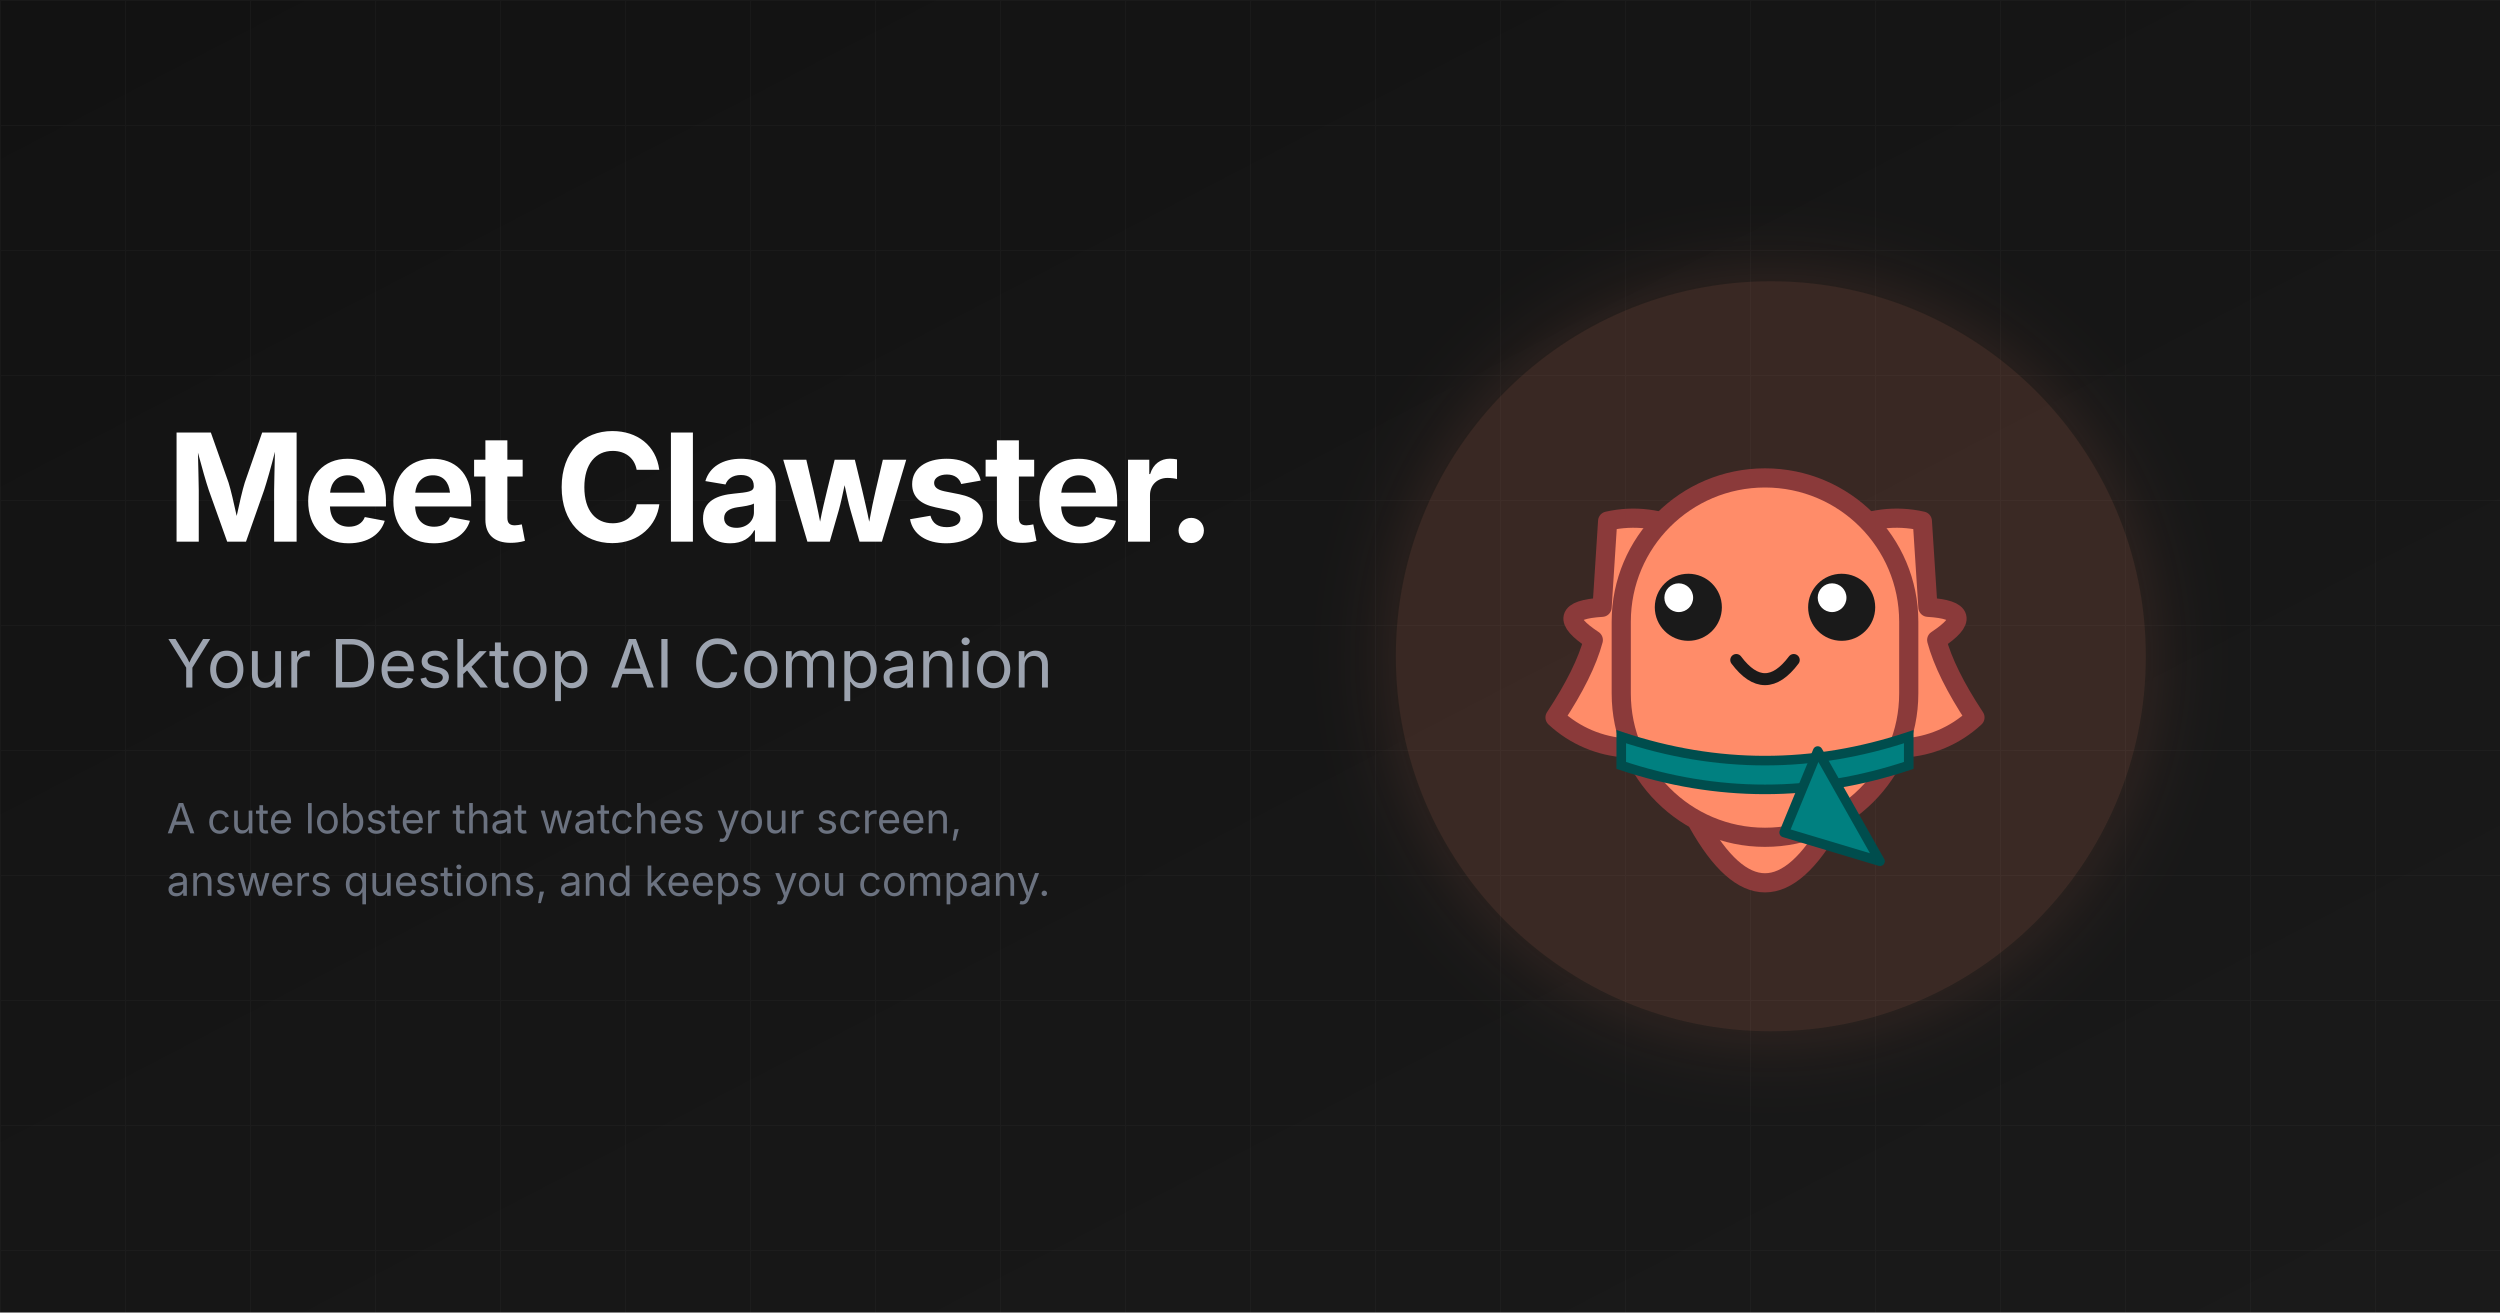
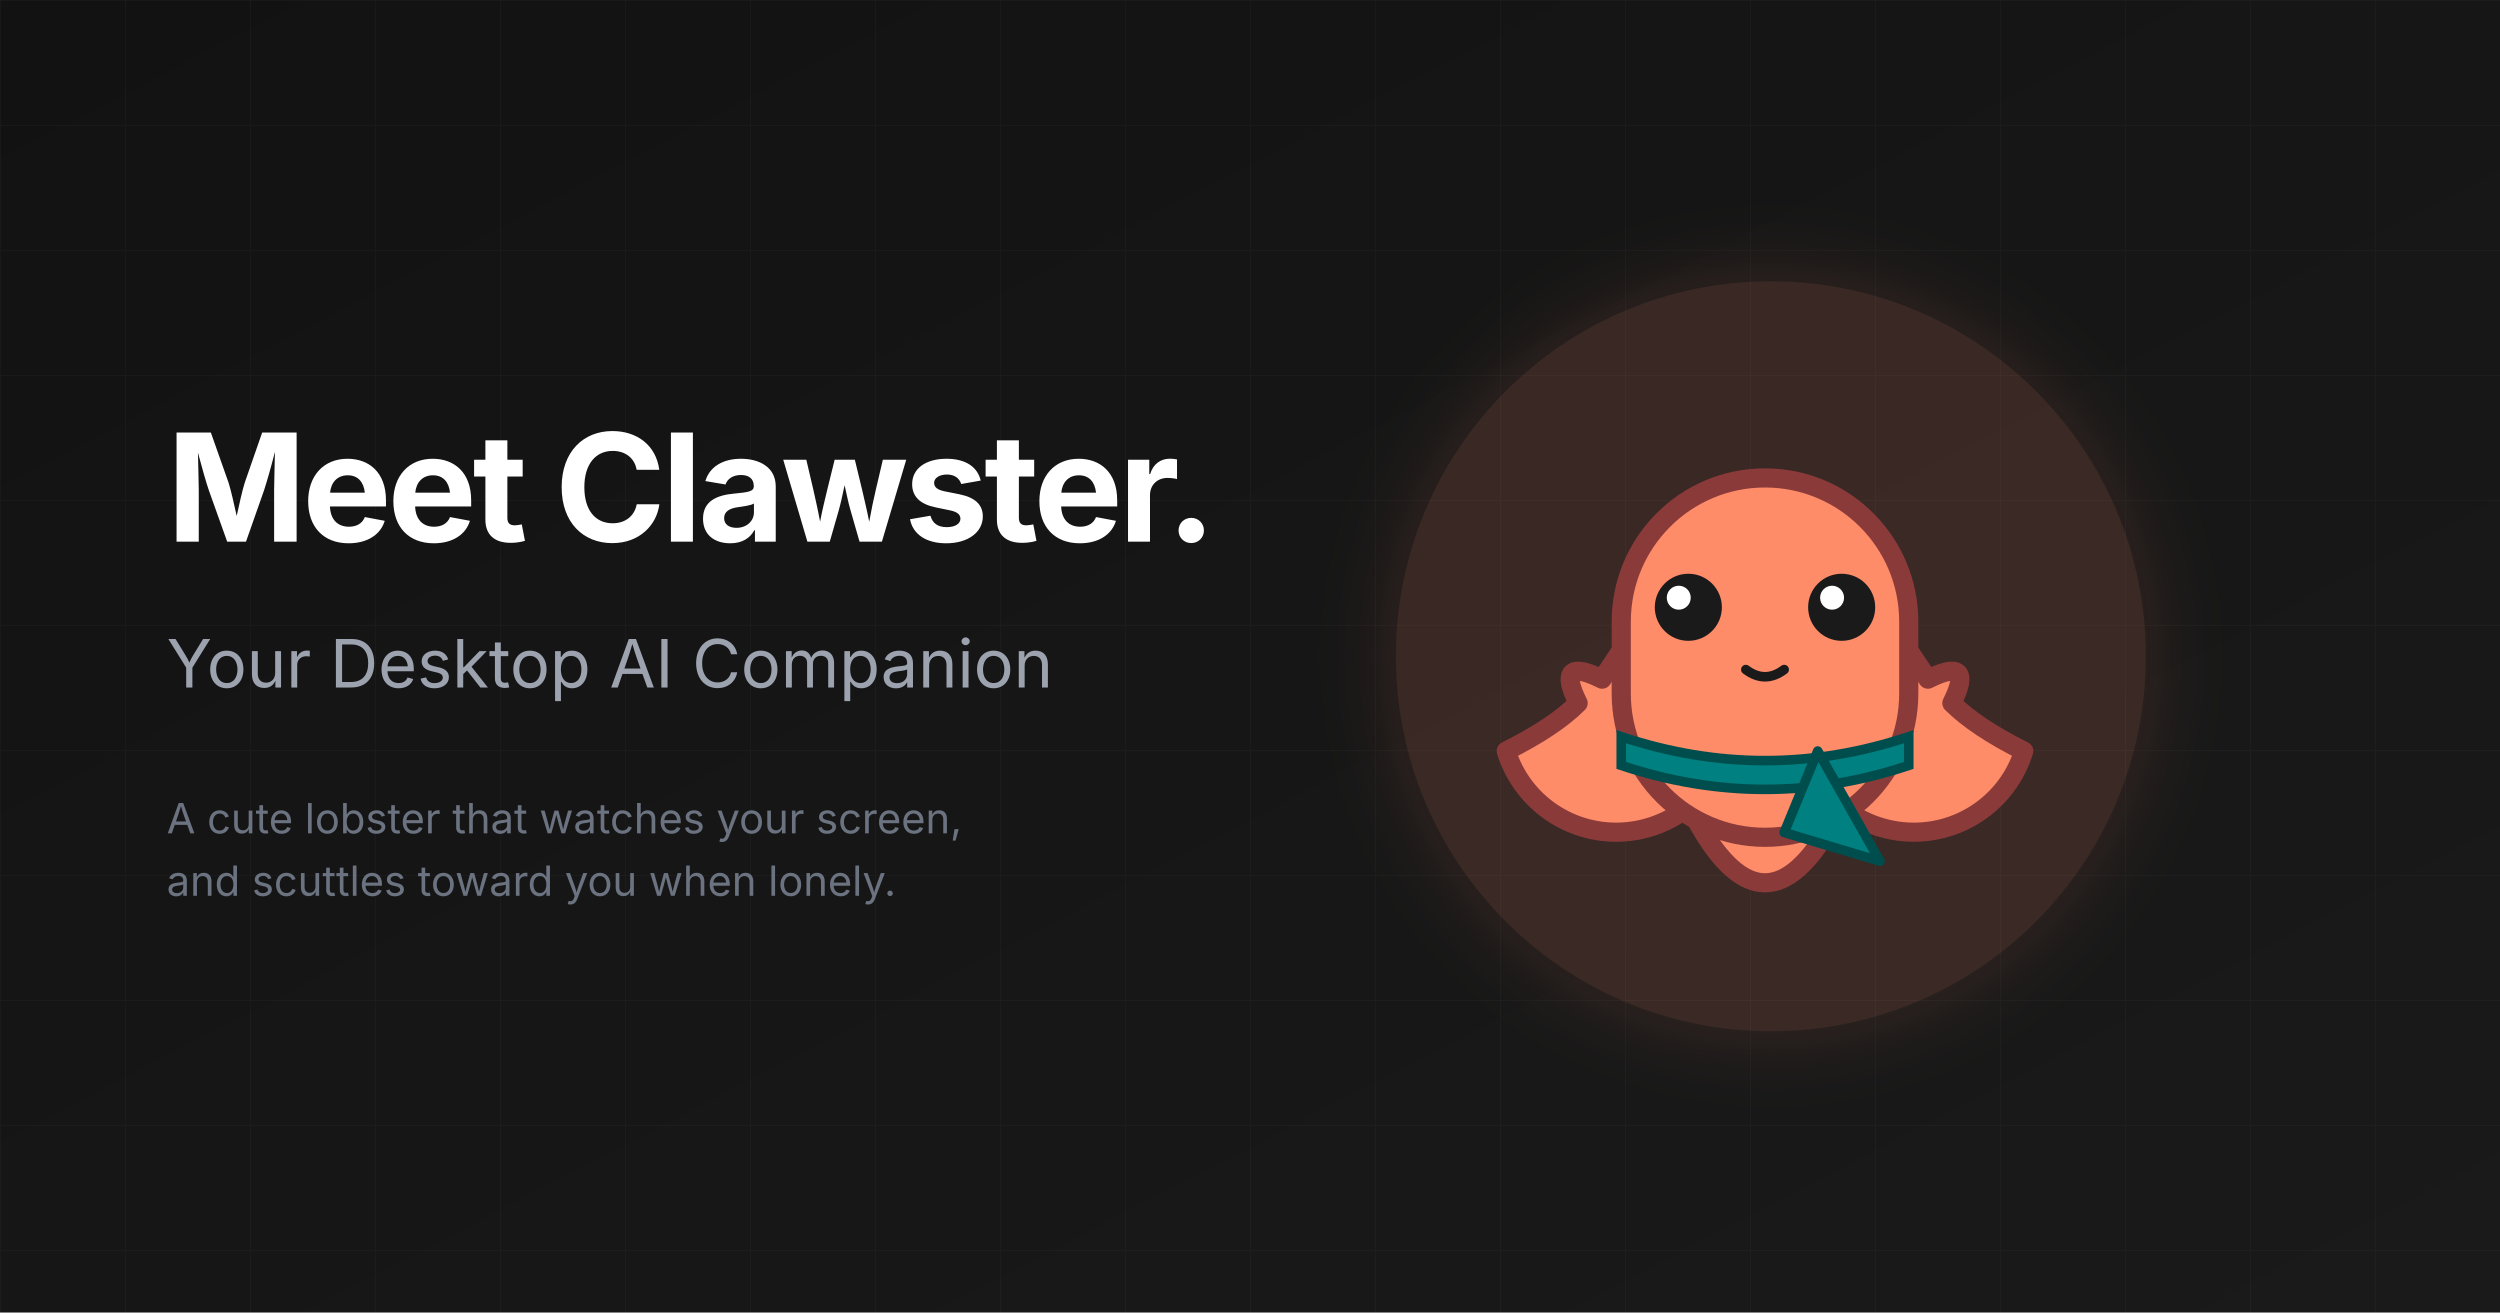
<svg xmlns="http://www.w3.org/2000/svg" width="1200" height="630" viewBox="0 0 1200 630">
  <defs>
    <linearGradient id="bg" x1="0%" y1="0%" x2="100%" y2="100%">
      <stop offset="0%" style="stop-color:#121212" />
      <stop offset="100%" style="stop-color:#1A1A1A" />
    </linearGradient>
    <filter id="glow" x="-50%" y="-50%" width="200%" height="200%">
      <feGaussianBlur stdDeviation="20" result="coloredBlur" />
      <feMerge>
        <feMergeNode in="coloredBlur" />
        <feMergeNode in="SourceGraphic" />
      </feMerge>
    </filter>
  </defs>
  <rect width="1200" height="630" fill="url(#bg)" />
  <pattern id="grid" width="60" height="60" patternUnits="userSpaceOnUse">
    <path d="M 60 0 L 0 0 0 60" fill="none" stroke="rgba(255,255,255,0.03)" stroke-width="1" />
  </pattern>
  <rect width="1200" height="630" fill="url(#grid)" />
  <ellipse cx="850" cy="315" rx="180" ry="180" fill="#FF8C69" opacity="0.15" filter="url(#glow)" />
  <g transform="translate(700, 165) scale(2.3)">
    <style>
      .salmon { fill: #FF8C69; }
      .teal { fill: #008080; }
      .ink { fill: #1A1A1A; }
    </style>
    <path d="M 50 100 Q 64 125 78 100 Z" class="salmon" stroke="#8B3A3A" stroke-width="4" stroke-linejoin="round" />
-     <g transform="translate(0, -15) rotate(-30, 30, 70)">
+     <g>
      <path d="M 40 55 A 24 24 0 1 1 10 85 Q 20 80 25 75 Q 20 65 30 70 Z" class="salmon" stroke="#8B3A3A" stroke-width="4" stroke-linejoin="round" />
    </g>
-     <g transform="translate(0, -15) rotate(30, 98, 70)">
+     <g>
      <path d="M 88 55 A 24 24 0 1 0 118 85 Q 108 80 103 75 Q 108 65 98 70 Z" class="salmon" stroke="#8B3A3A" stroke-width="4" stroke-linejoin="round" />
    </g>
    <rect x="34" y="28" width="60" height="75" rx="30" class="salmon" stroke="#8B3A3A" stroke-width="4" />
    <path d="M 34 82 Q 64 92 94 82 L 94 88 Q 64 98 34 88 Z" class="teal" stroke="#004D4D" stroke-width="2" />
    <path d="M 75 85 L 88 108 L 68 102 Z" class="teal" stroke="#004D4D" stroke-width="2" stroke-linejoin="round" />
    <circle cx="48" cy="55" r="7" class="ink" />
    <circle cx="80" cy="55" r="7" class="ink" />
-     <circle cx="46" cy="53" r="3" fill="#FFF" />
-     <circle cx="78" cy="53" r="3" fill="#FFF" />
-     <path d="M 58 66 Q 64 74 70 66" fill="none" stroke="#1A1A1A" stroke-width="2.5" stroke-linecap="round" />
+     <circle cx="46" cy="53" r="2.5" fill="#FFF" />
+     <circle cx="78" cy="53" r="2.5" fill="#FFF" />
+     <path d="M 60 68 Q 64 71 68 68" fill="none" stroke="#1A1A1A" stroke-width="2" stroke-linecap="round" />
  </g>
  <text x="80" y="260" font-family="system-ui, -apple-system, sans-serif" font-size="72" font-weight="700" fill="#FFFFFF" letter-spacing="-2">
    Meet Clawster.
  </text>
  <text x="80" y="330" font-family="system-ui, -apple-system, sans-serif" font-size="32" font-weight="400" fill="#9CA3AF">
    Your Desktop AI Companion
  </text>
  <text x="80" y="400" font-family="system-ui, -apple-system, sans-serif" font-size="20" fill="#6B7280">
    A cute lobster that watches your screen,
  </text>
  <text x="80" y="430" font-family="system-ui, -apple-system, sans-serif" font-size="20" fill="#6B7280">
-     answers questions, and keeps you company.
+     and scuttles toward you when lonely.
  </text>
</svg>
